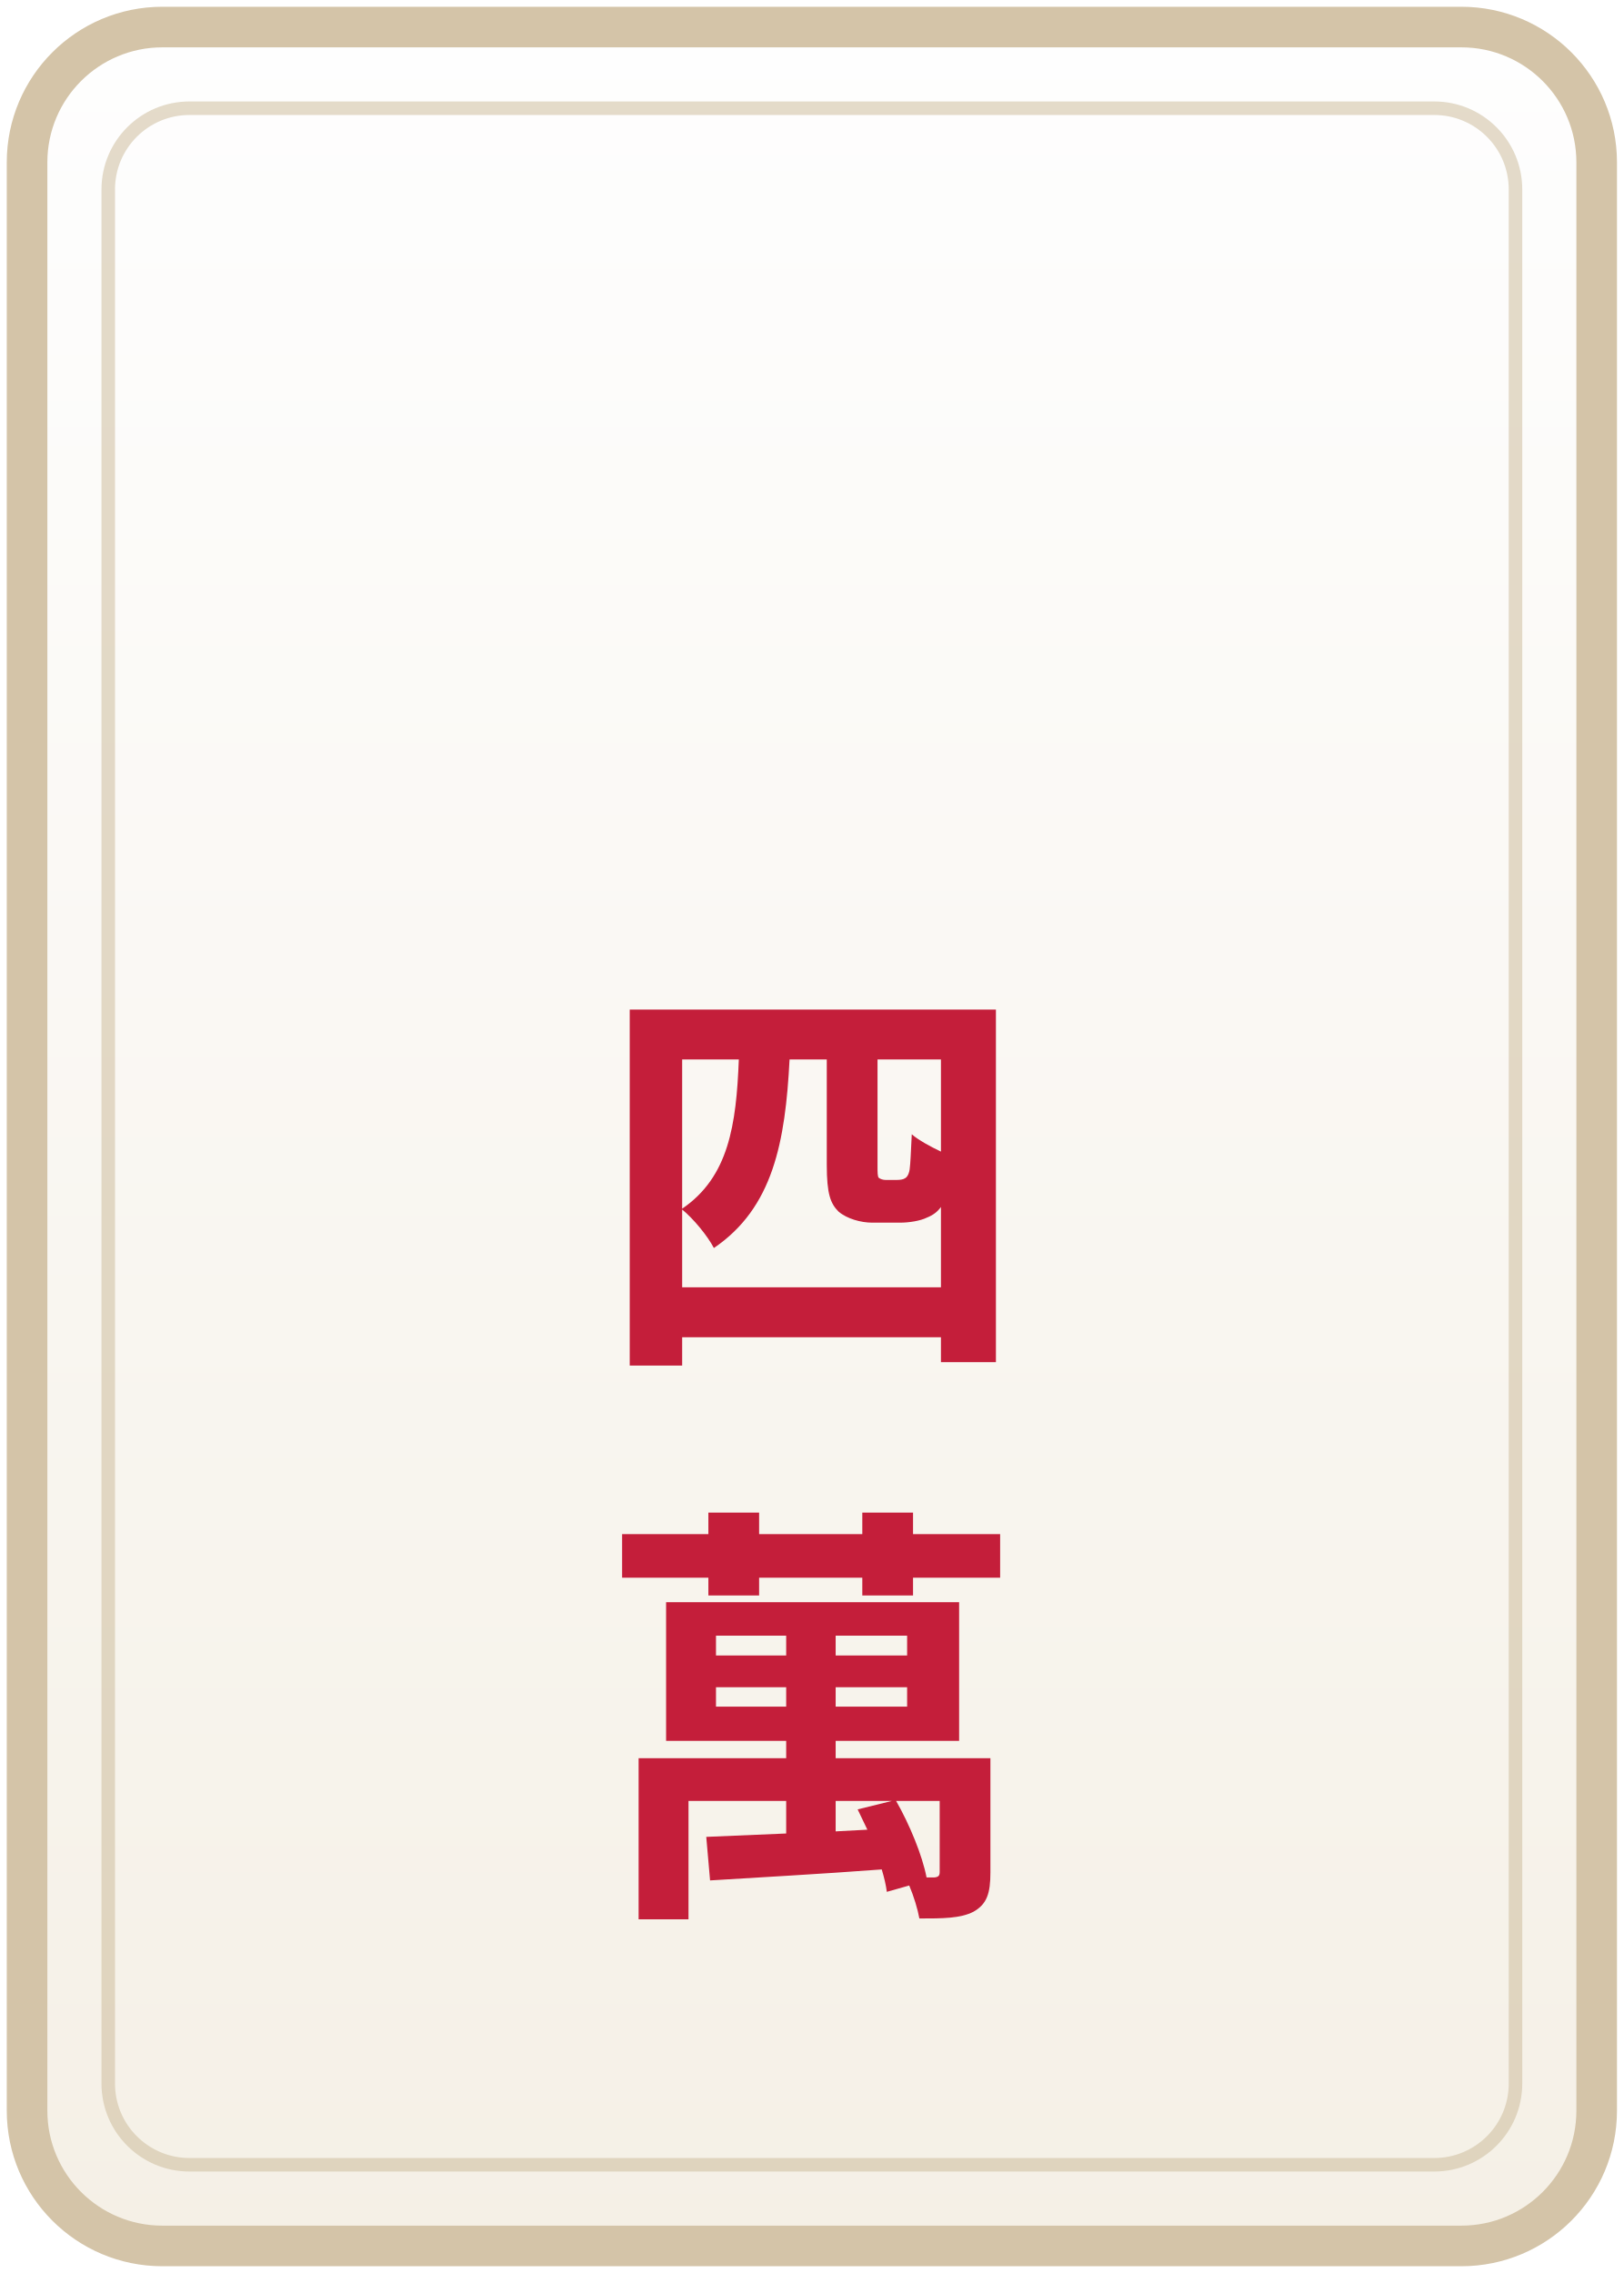
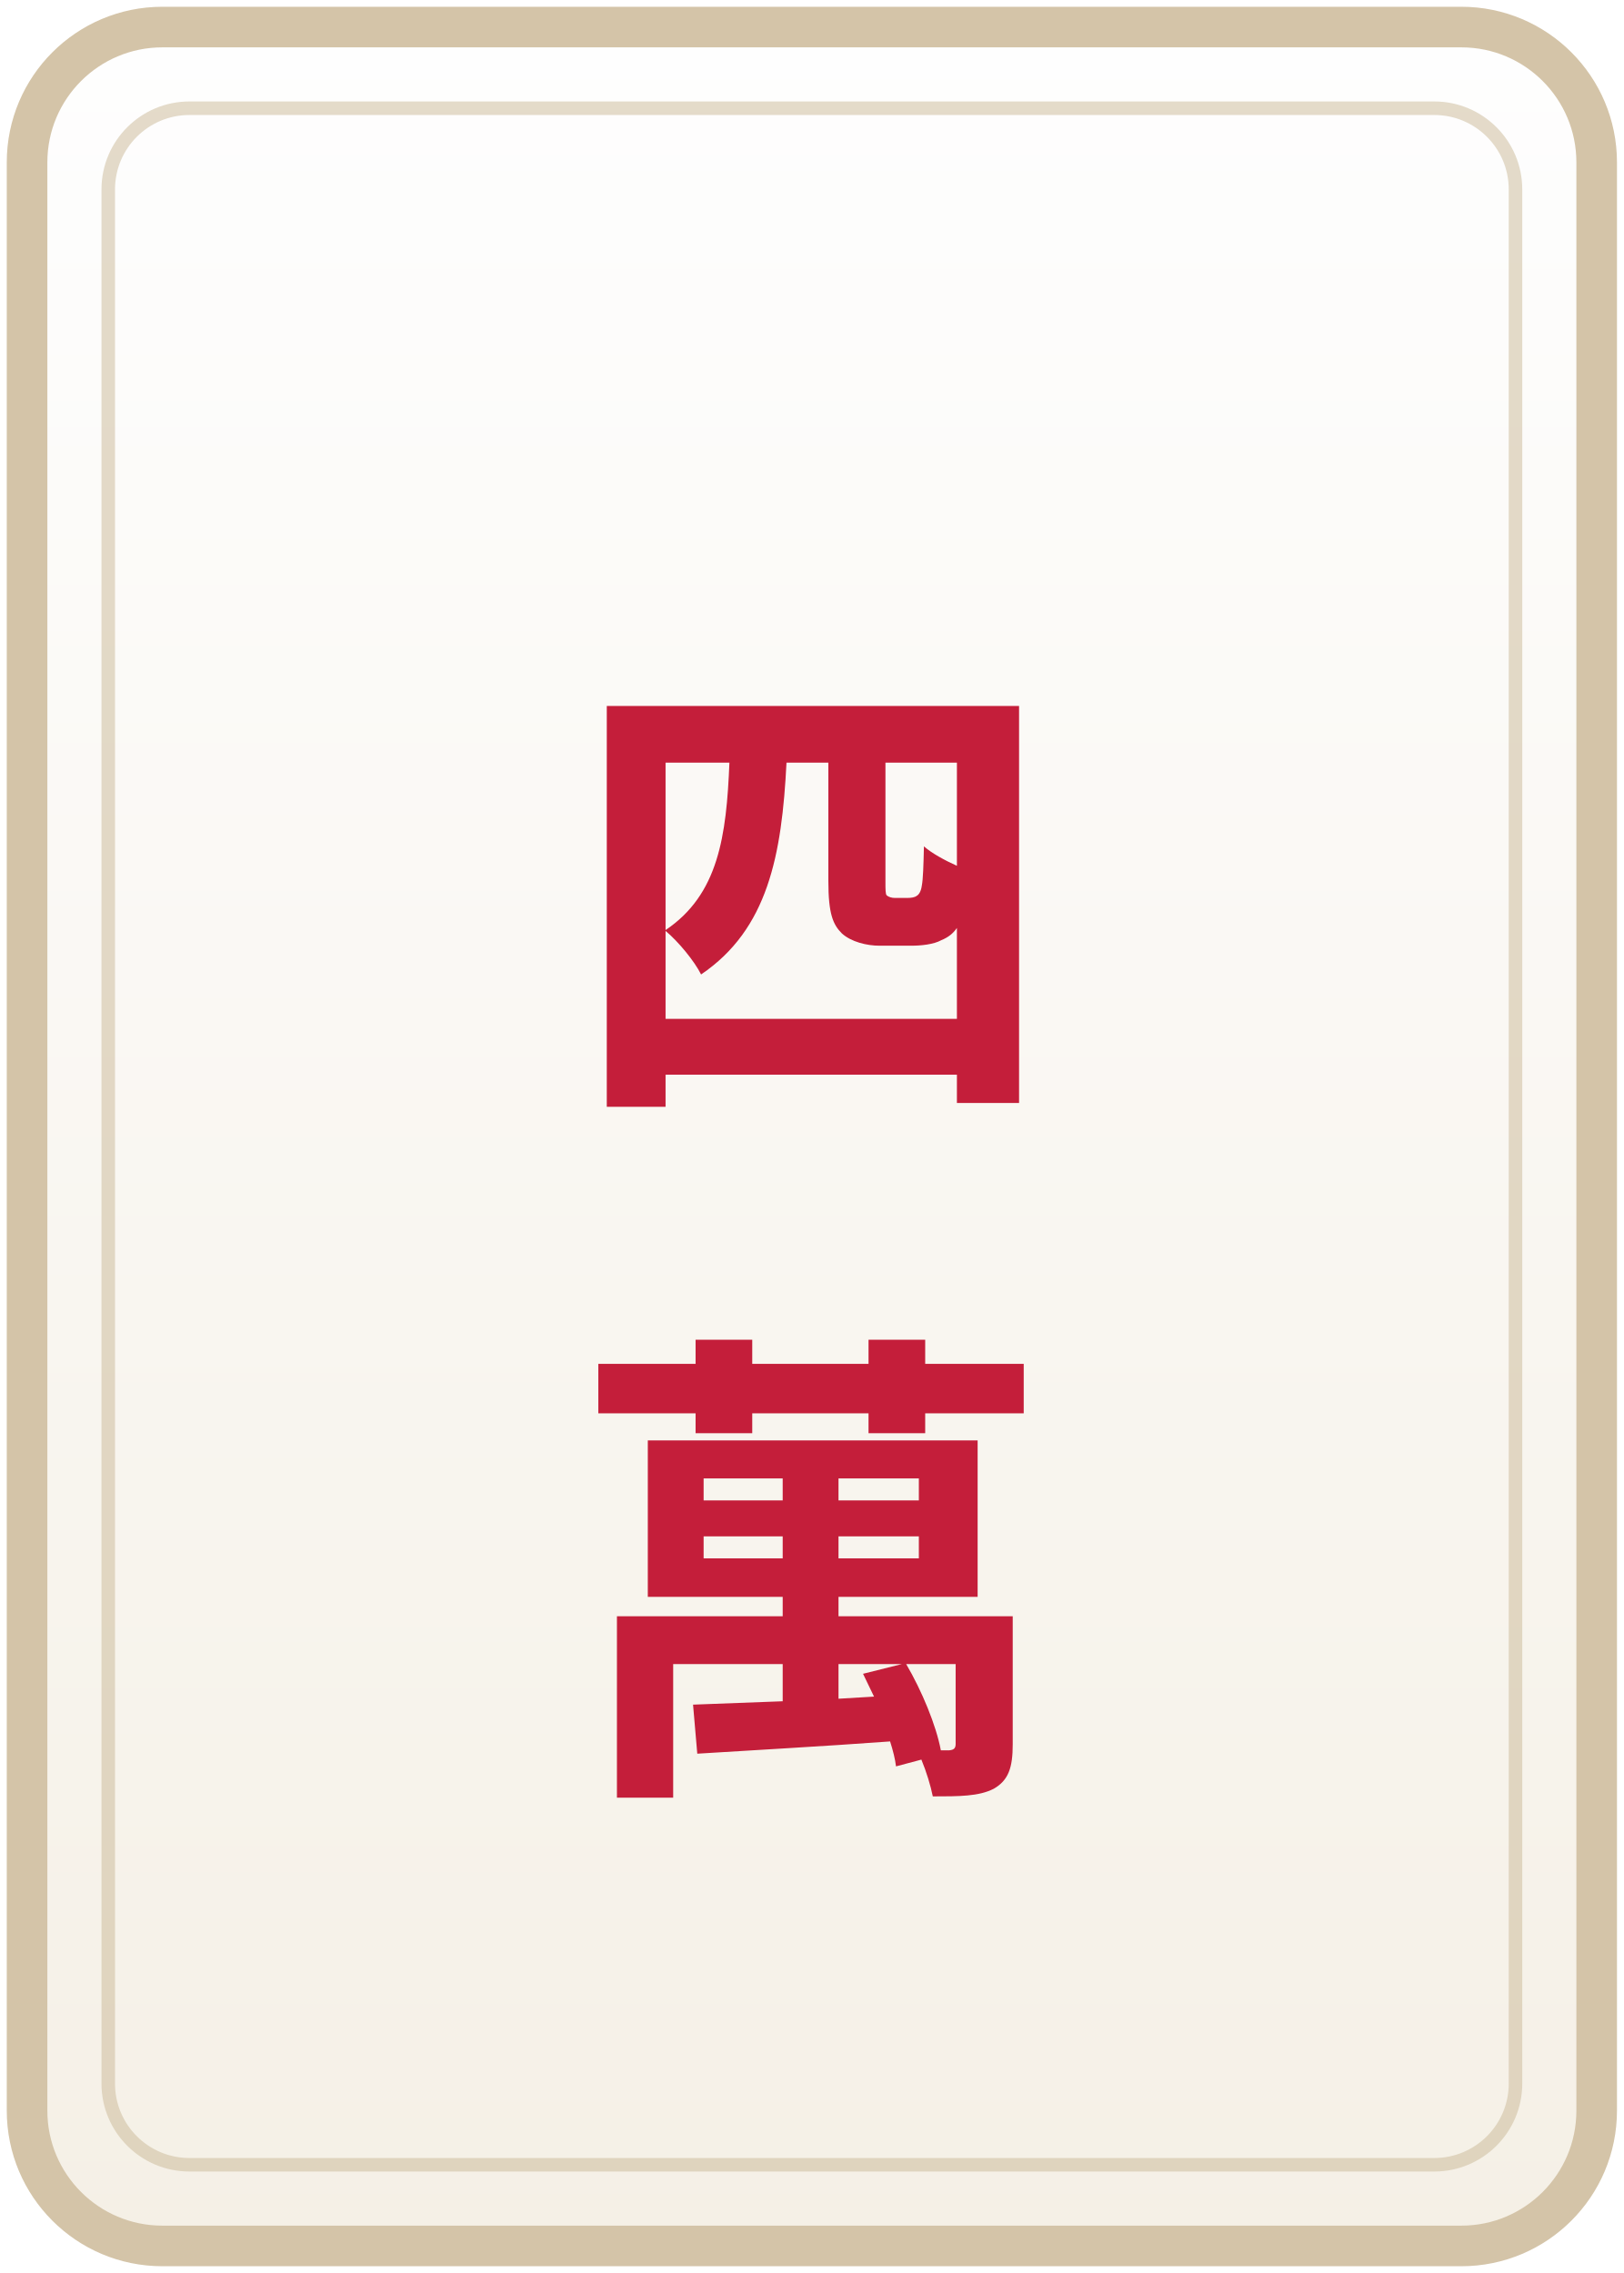
<svg xmlns="http://www.w3.org/2000/svg" width="60" height="84" viewBox="0 0 60 84">
  <defs>
    <linearGradient id="tileBg" x1="0%" y1="0%" x2="0%" y2="100%">
      <stop offset="0%" style="stop-color:#fefefe;stop-opacity:1" />
      <stop offset="100%" style="stop-color:#f5f0e6;stop-opacity:1" />
    </linearGradient>
  </defs>
  <rect x="1" y="1" width="58" height="82" rx="5" fill="url(#tileBg)" stroke="#d4c4a8" stroke-width="1.5" />
  <rect x="4" y="4" width="52" height="76" rx="3" fill="none" stroke="#c9b896" stroke-width="0.5" opacity="0.5" />
  <g transform="translate(30, 42)">
-     <text x="0" y="5" font-size="16" font-weight="bold" fill="#c41e3a" text-anchor="middle" writing-mode="tb" font-family="Arial, sans-serif">四</text>
-     <text x="0" y="25" font-size="16" font-weight="bold" fill="#c41e3a" text-anchor="middle" writing-mode="tb" font-family="Arial, sans-serif">萬</text>
+     <text x="0" y="-5" font-size="18" font-weight="bold" fill="#c41e3a" text-anchor="middle" writing-mode="tb" font-family="Microsoft JhengHei, Arial, sans-serif">四</text>
+     <text x="0" y="20" font-size="18" font-weight="bold" fill="#c41e3a" text-anchor="middle" writing-mode="tb" font-family="Microsoft JhengHei, Arial, sans-serif">萬</text>
  </g>
</svg>
